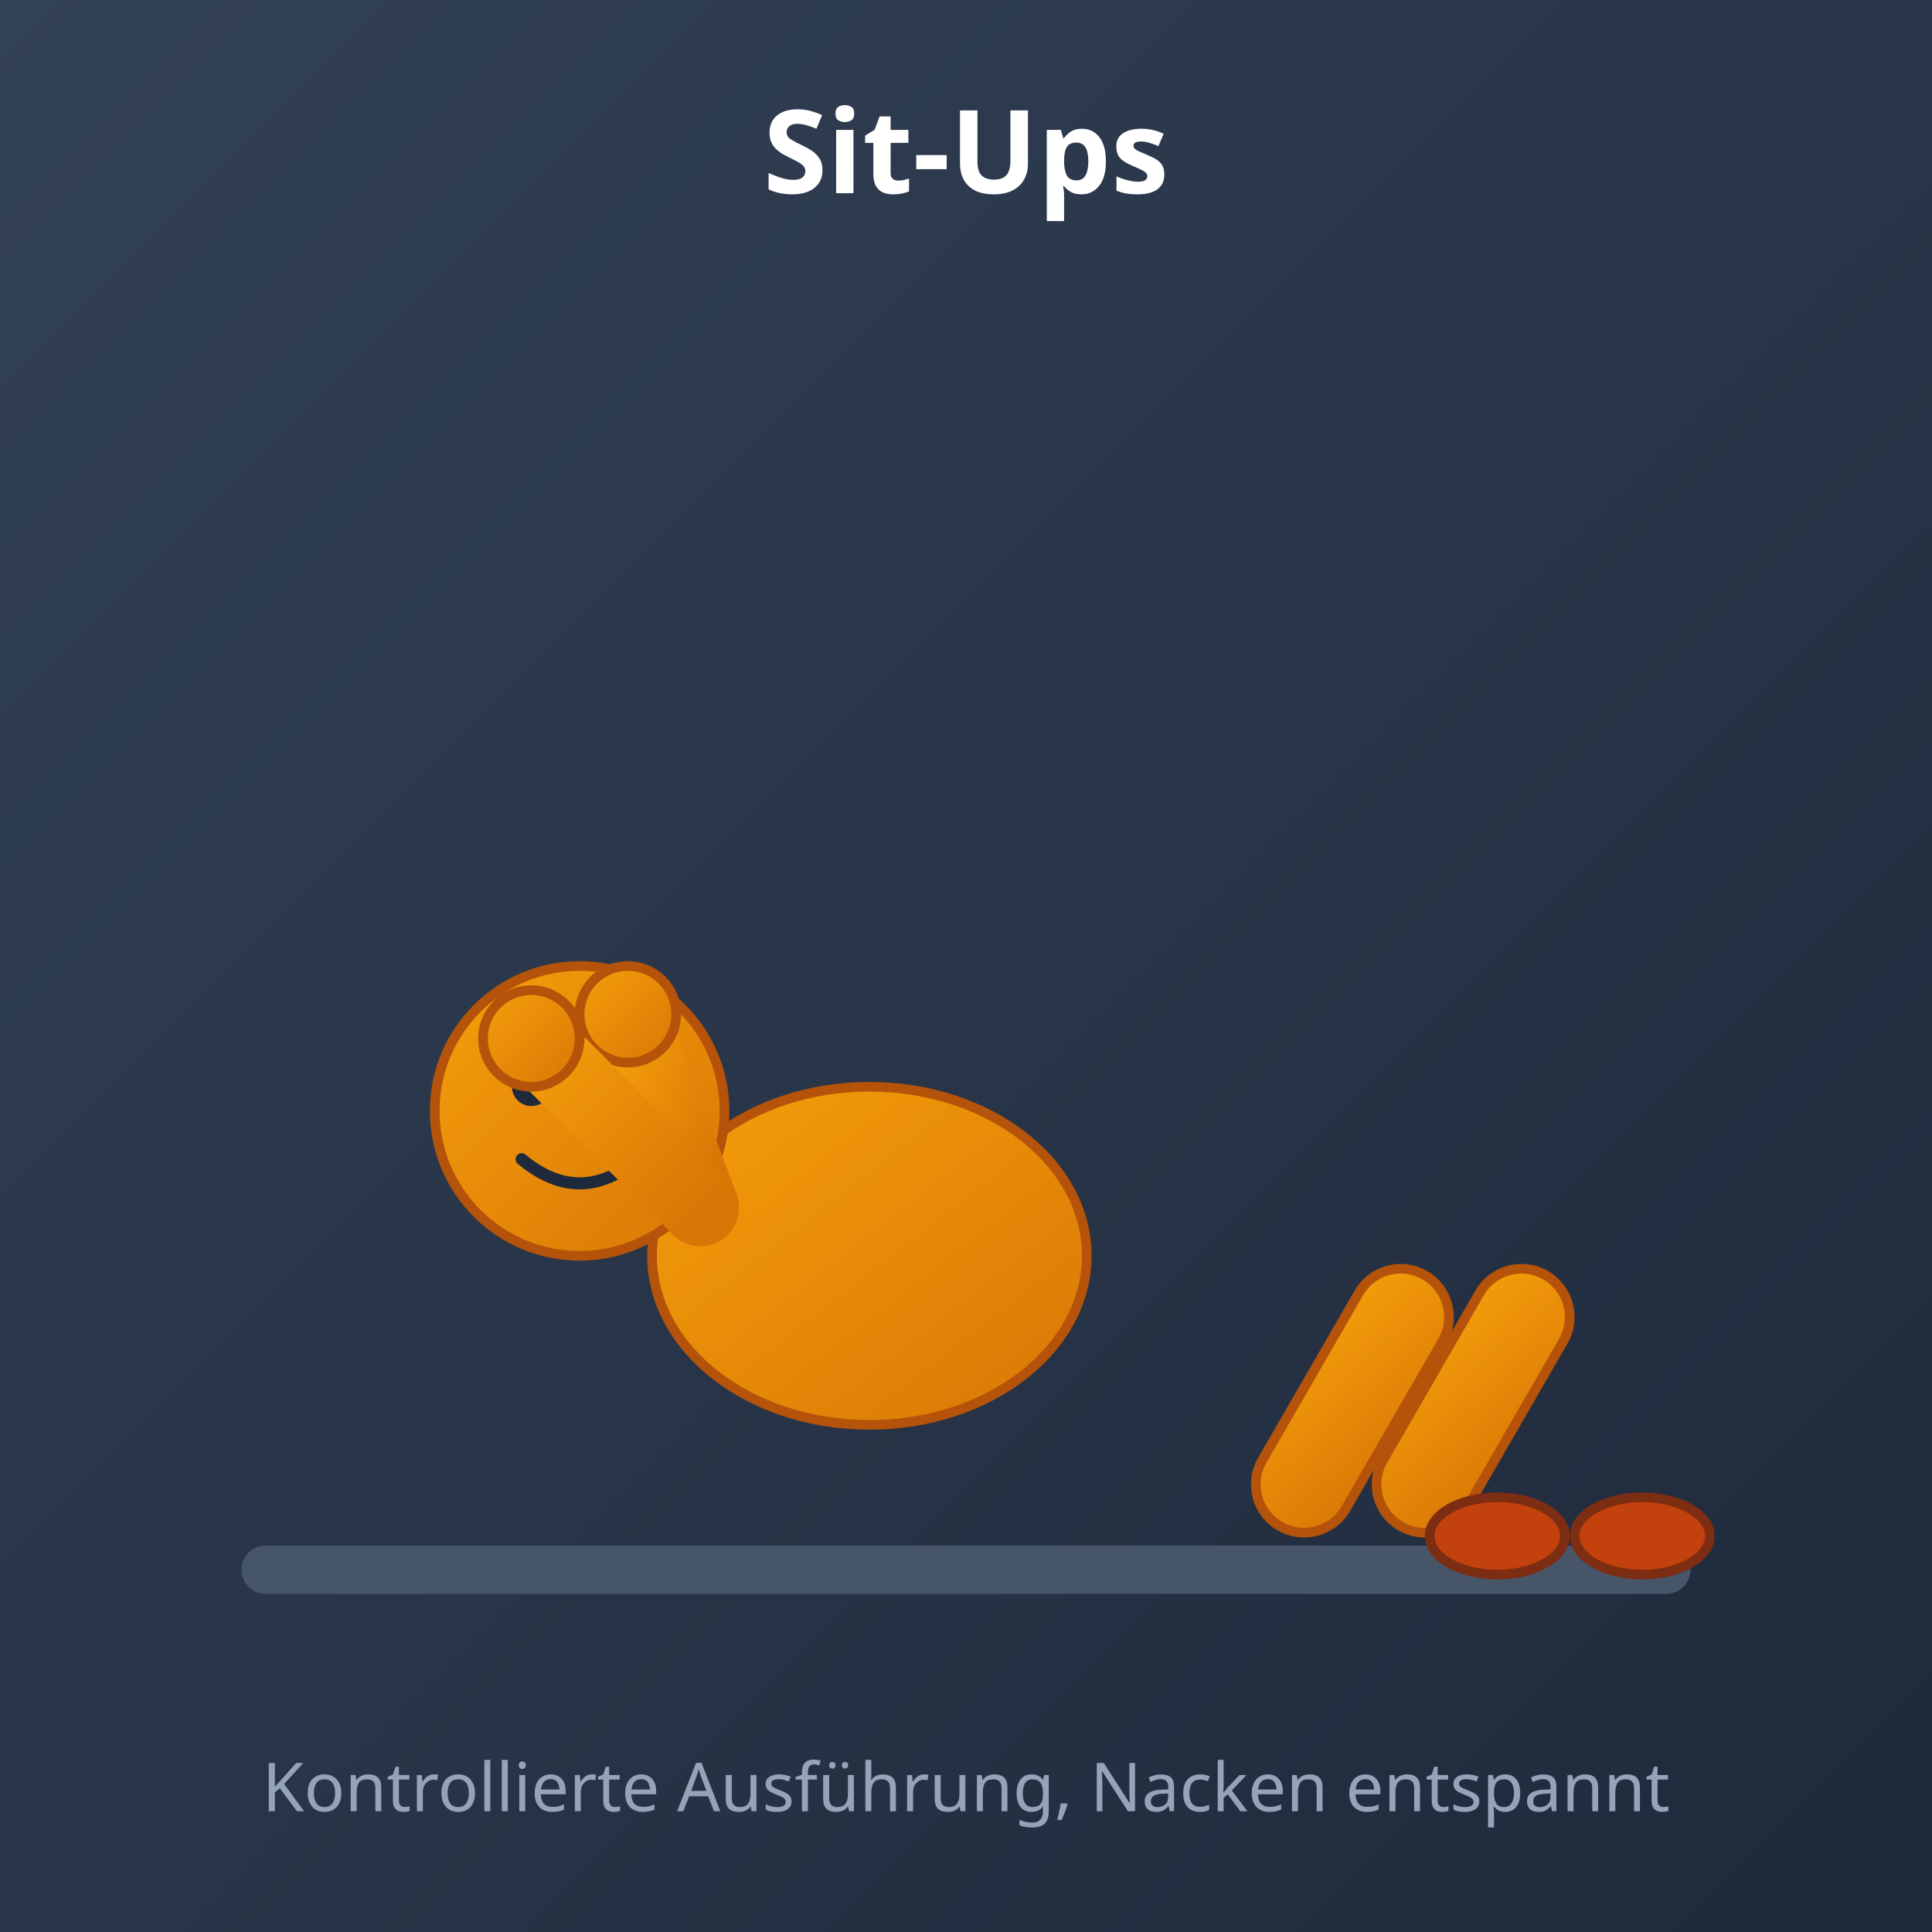
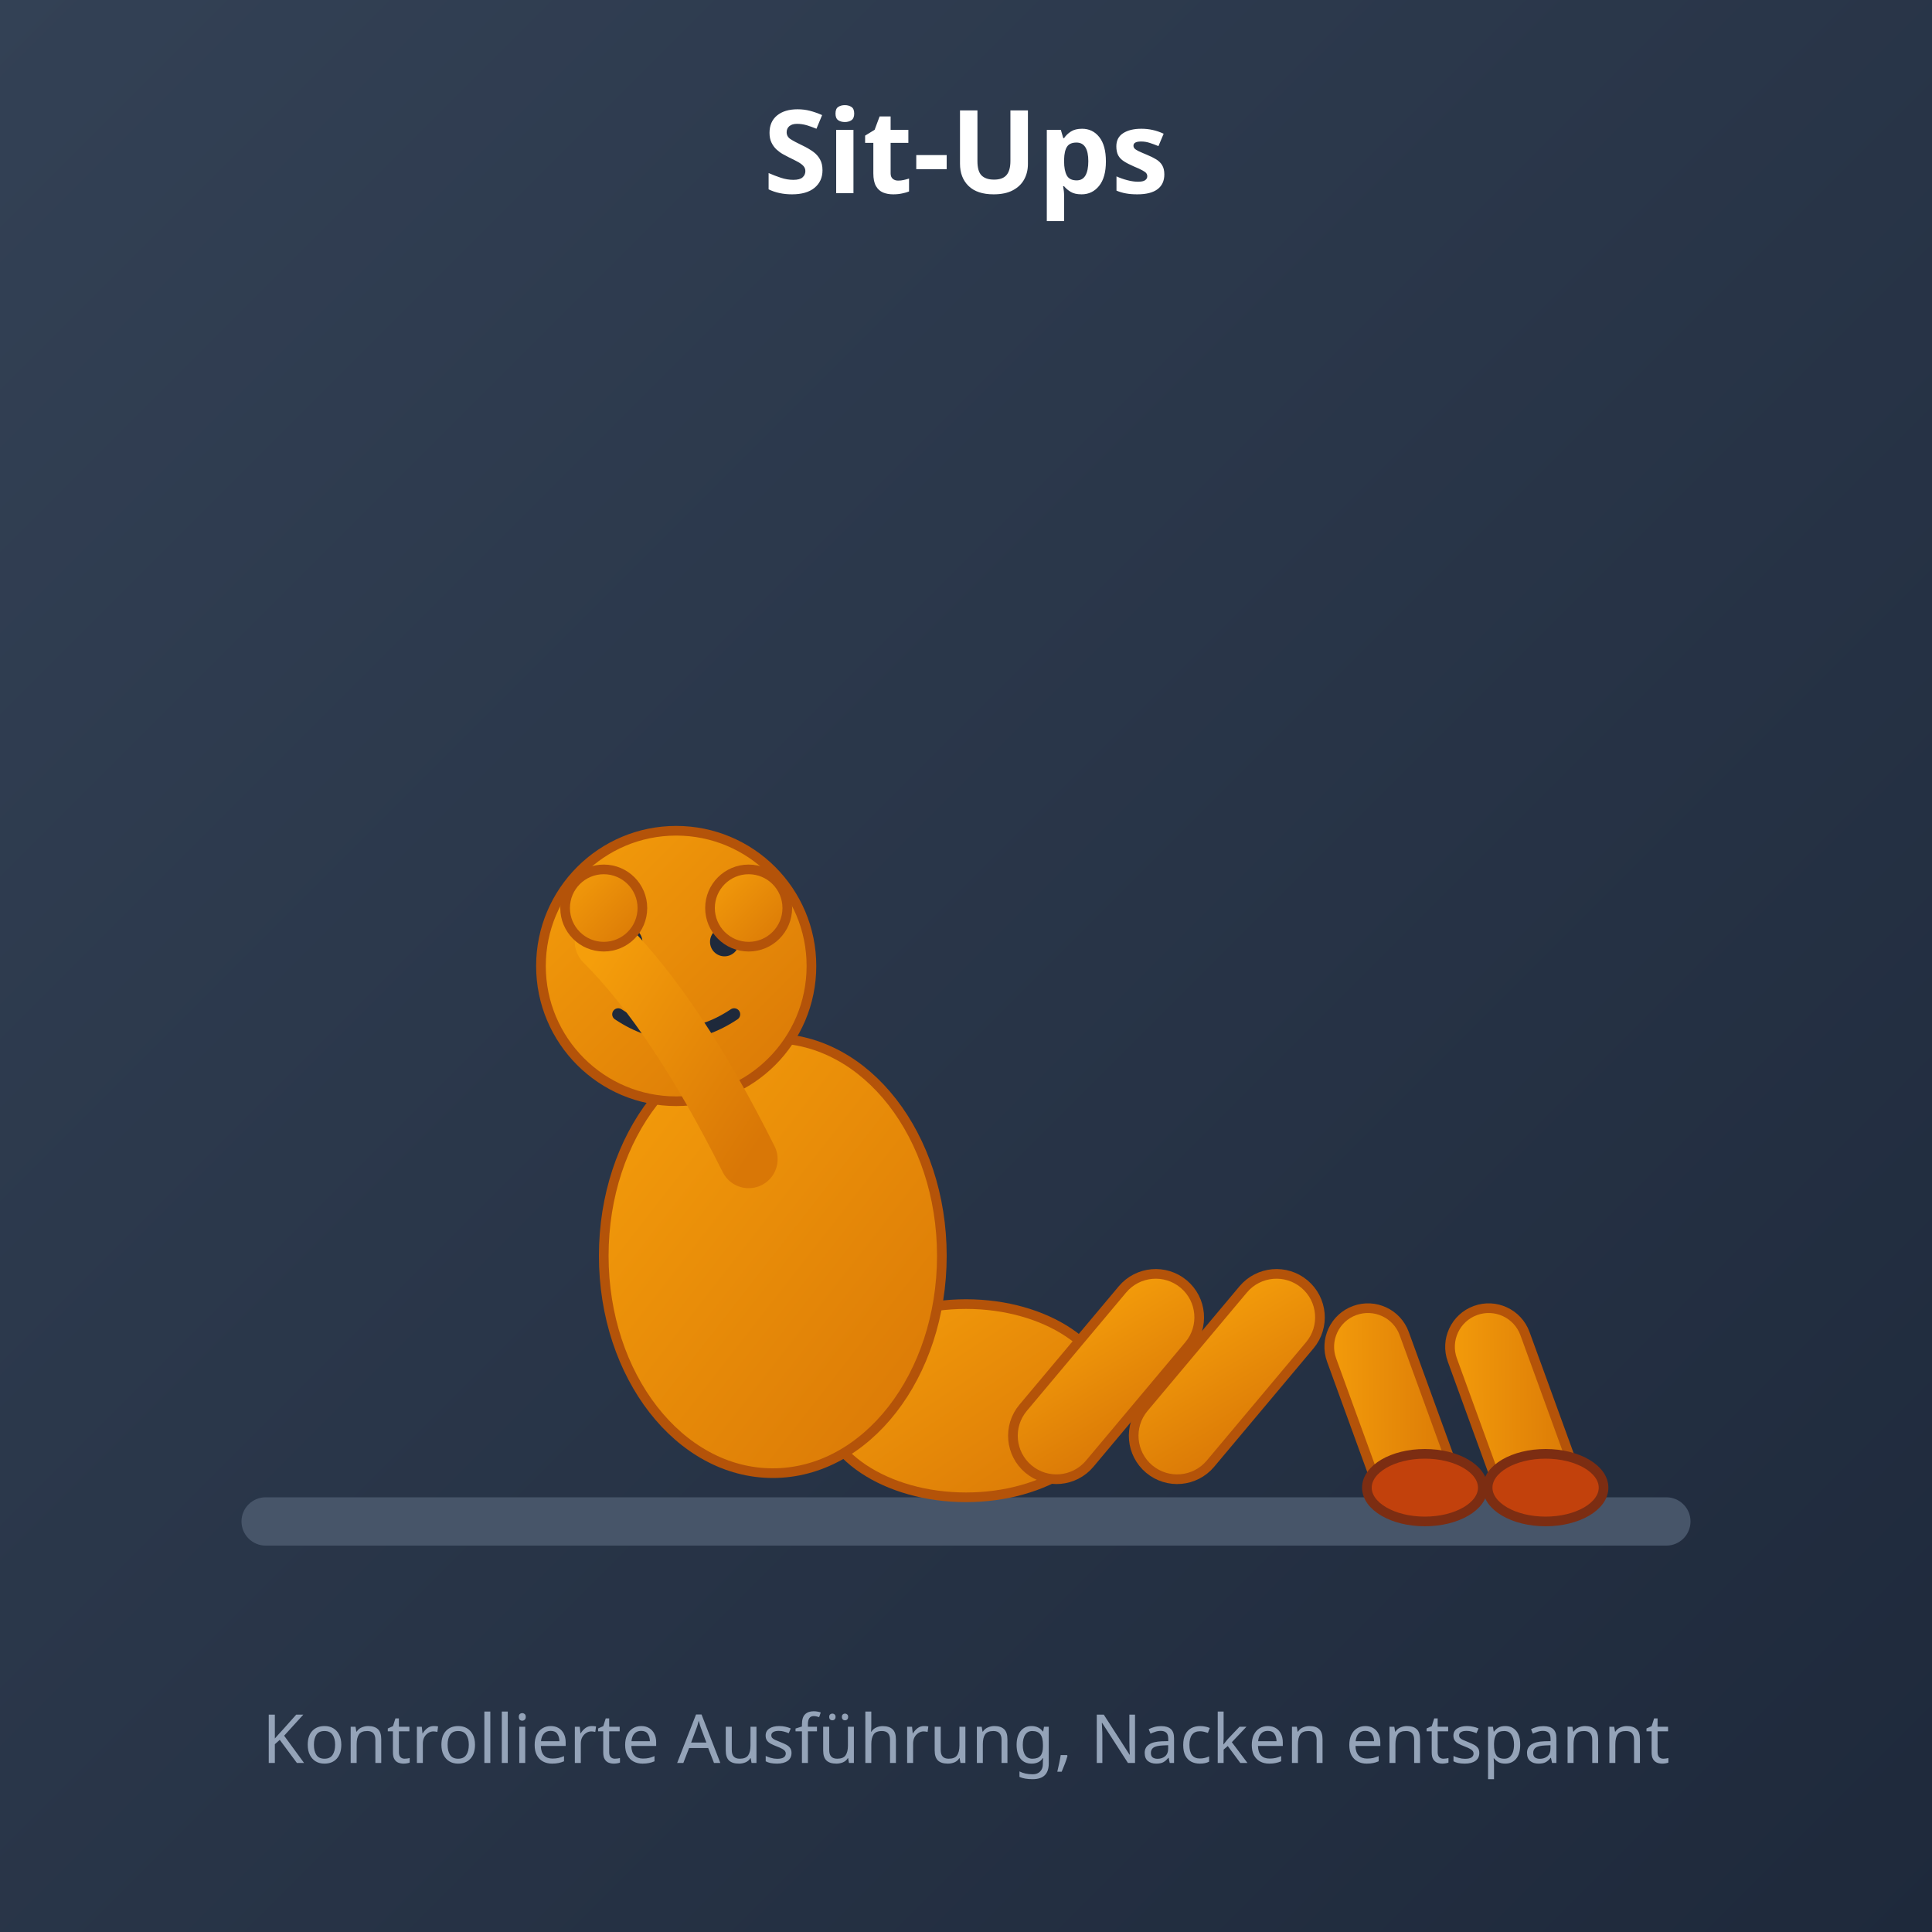
<svg xmlns="http://www.w3.org/2000/svg" width="400" height="400" viewBox="0 0 400 400">
  <defs>
    <linearGradient id="bgSitup" x1="0%" y1="0%" x2="100%" y2="100%">
      <stop offset="0%" style="stop-color:#334155;stop-opacity:1" />
      <stop offset="100%" style="stop-color:#1e293b;stop-opacity:1" />
    </linearGradient>
    <linearGradient id="bodySitup" x1="0%" y1="0%" x2="100%" y2="100%">
      <stop offset="0%" style="stop-color:#f59e0b;stop-opacity:1" />
      <stop offset="100%" style="stop-color:#d97706;stop-opacity:1" />
    </linearGradient>
  </defs>
  <rect width="400" height="400" fill="url(#bgSitup)" />
  <text x="200" y="40" font-family="system-ui" font-size="24" font-weight="bold" fill="#ffffff" text-anchor="middle">Sit-Ups</text>
-   <rect x="50" y="320" width="300" height="10" rx="5" fill="#475569" />
-   <rect x="270" y="260" width="20" height="60" rx="10" fill="url(#bodySitup)" stroke="#b45309" stroke-width="2" transform="rotate(30 280 290)" />
-   <rect x="295" y="260" width="20" height="60" rx="10" fill="url(#bodySitup)" stroke="#b45309" stroke-width="2" transform="rotate(30 305 290)" />
-   <ellipse cx="310" cy="318" rx="14" ry="8" fill="#c2410c" stroke="#7c2d12" stroke-width="2" />
-   <ellipse cx="340" cy="318" rx="14" ry="8" fill="#c2410c" stroke="#7c2d12" stroke-width="2" />
-   <ellipse cx="180" cy="260" rx="45" ry="35" fill="url(#bodySitup)" stroke="#b45309" stroke-width="2">
-     <animateTransform attributeName="transform" type="rotate" values="-20 220 290; 30 220 290; -20 220 290" dur="2s" repeatCount="indefinite" />
-   </ellipse>
+   <rect x="50" y="310" width="300" height="10" rx="5" fill="#475569" />
+   <ellipse cx="200" cy="290" rx="30" ry="20" fill="url(#bodySitup)" stroke="#b45309" stroke-width="2" />
+   <rect x="220" y="260" width="18" height="50" rx="9" fill="url(#bodySitup)" stroke="#b45309" stroke-width="2" transform="rotate(40 229 285)" />
+   <rect x="245" y="260" width="18" height="50" rx="9" fill="url(#bodySitup)" stroke="#b45309" stroke-width="2" transform="rotate(40 254 285)" />
+   <rect x="280" y="270" width="16" height="45" rx="8" fill="url(#bodySitup)" stroke="#b45309" stroke-width="2" transform="rotate(-20 288 292)" />
+   <rect x="305" y="270" width="16" height="45" rx="8" fill="url(#bodySitup)" stroke="#b45309" stroke-width="2" transform="rotate(-20 313 292)" />
+   <ellipse cx="295" cy="308" rx="12" ry="7" fill="#c2410c" stroke="#7c2d12" stroke-width="2" />
+   <ellipse cx="320" cy="308" rx="12" ry="7" fill="#c2410c" stroke="#7c2d12" stroke-width="2" />
  <g>
-     <animateTransform attributeName="transform" type="rotate" values="-20 220 290; 30 220 290; -20 220 290" dur="2s" repeatCount="indefinite" />
-     <circle cx="120" cy="230" r="30" fill="url(#bodySitup)" stroke="#b45309" stroke-width="2" />
-     <circle cx="110" cy="225" r="4" fill="#1e293b" />
-     <circle cx="130" cy="225" r="4" fill="#1e293b" />
-     <path d="M 108 240 Q 120 250 132 240" stroke="#1e293b" stroke-width="2.5" fill="none" stroke-linecap="round" />
+     <animateTransform attributeName="transform" type="rotate" values="-30 200 290; 40 200 290; -30 200 290" dur="2.5s" repeatCount="indefinite" />
+     <ellipse cx="160" cy="260" rx="35" ry="45" fill="url(#bodySitup)" stroke="#b45309" stroke-width="2" />
+     <circle cx="140" cy="200" r="28" fill="url(#bodySitup)" stroke="#b45309" stroke-width="2" />
+     <circle cx="130" cy="195" r="3" fill="#1e293b" />
+     <circle cx="150" cy="195" r="3" fill="#1e293b" />
+     <path d="M 128 210 Q 140 218 152 210" stroke="#1e293b" stroke-width="2.5" fill="none" stroke-linecap="round" />
+     <path d="M 155 240 Q 140 210 125 195" stroke="url(#bodySitup)" stroke-width="12" fill="none" stroke-linecap="round" />
+     <path d="M 155 240 Q 155 210 155 195" stroke="url(#bodySitup)" stroke-width="12" fill="none" stroke-linecap="round" />
+     <circle cx="125" cy="188" r="8" fill="url(#bodySitup)" stroke="#b45309" stroke-width="2" />
+     <circle cx="155" cy="188" r="8" fill="url(#bodySitup)" stroke="#b45309" stroke-width="2" />
  </g>
-   <g>
-     <animateTransform attributeName="transform" type="rotate" values="-20 220 290; 30 220 290; -20 220 290" dur="2s" repeatCount="indefinite" />
-     <path d="M 145 250 L 130 210" stroke="url(#bodySitup)" stroke-width="16" fill="none" stroke-linecap="round" />
-     <circle cx="130" cy="210" r="10" fill="url(#bodySitup)" stroke="#b45309" stroke-width="2" />
-     <path d="M 145 250 L 110 215" stroke="url(#bodySitup)" stroke-width="16" fill="none" stroke-linecap="round" />
-     <circle cx="110" cy="215" r="10" fill="url(#bodySitup)" stroke="#b45309" stroke-width="2" />
-   </g>
-   <circle cx="80" cy="180" r="3" fill="#fbbf24" opacity="0">
-     <animate attributeName="opacity" values="0;1;0" dur="2s" repeatCount="indefinite" />
-     <animate attributeName="r" values="2;4;2" dur="2s" repeatCount="indefinite" />
+   <circle cx="80" cy="160" r="3" fill="#fbbf24" opacity="0">
+     <animate attributeName="opacity" values="0;1;0" dur="2.5s" repeatCount="indefinite" />
+     <animate attributeName="r" values="2;4;2" dur="2.5s" repeatCount="indefinite" />
  </circle>
-   <circle cx="320" cy="200" r="3" fill="#fbbf24" opacity="0">
-     <animate attributeName="opacity" values="0;1;0" dur="2s" begin="0.5s" repeatCount="indefinite" />
-     <animate attributeName="r" values="2;4;2" dur="2s" repeatCount="indefinite" />
+   <circle cx="340" cy="200" r="3" fill="#22d3ee" opacity="0">
+     <animate attributeName="opacity" values="0;1;0" dur="2.5s" begin="0.5s" repeatCount="indefinite" />
+     <animate attributeName="r" values="2;4;2" dur="2.5s" repeatCount="indefinite" />
  </circle>
-   <text x="200" y="375" font-family="system-ui" font-size="14" fill="#94a3b8" text-anchor="middle">Kontrollierte Ausführung, Nacken entspannt</text>
+   <text x="200" y="365" font-family="system-ui" font-size="14" fill="#94a3b8" text-anchor="middle">Kontrollierte Ausführung, Nacken entspannt</text>
</svg>
